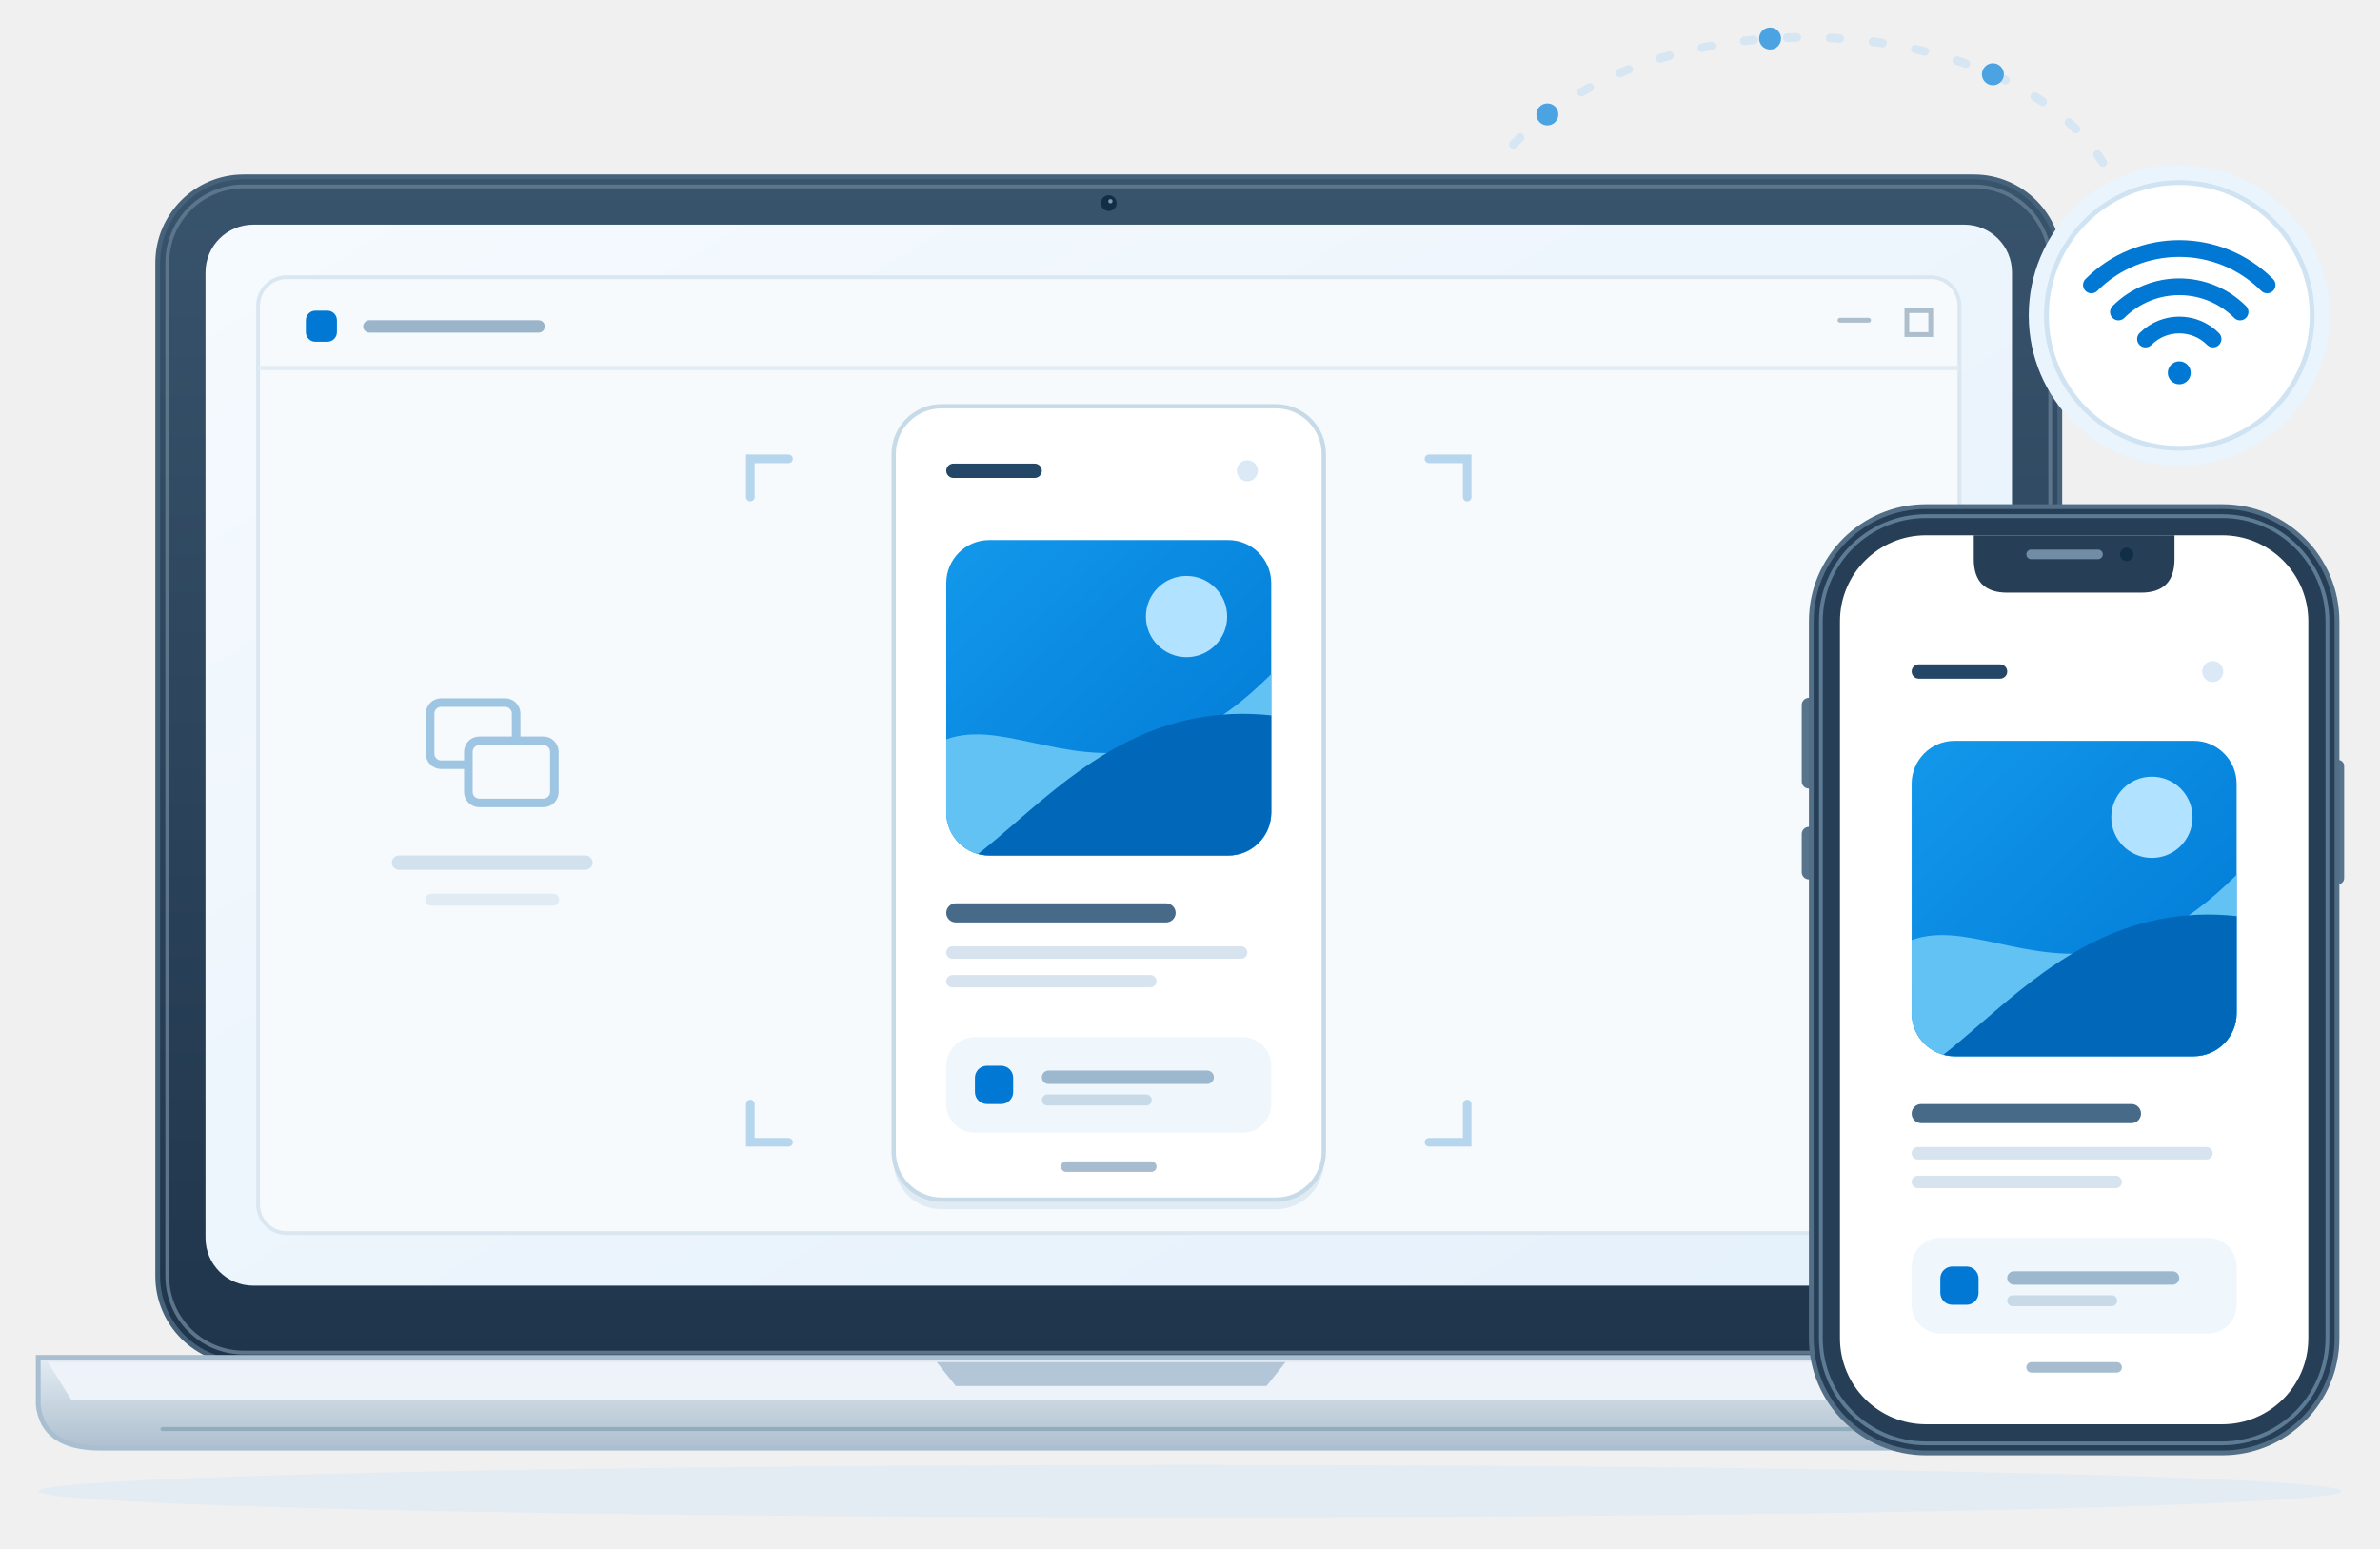
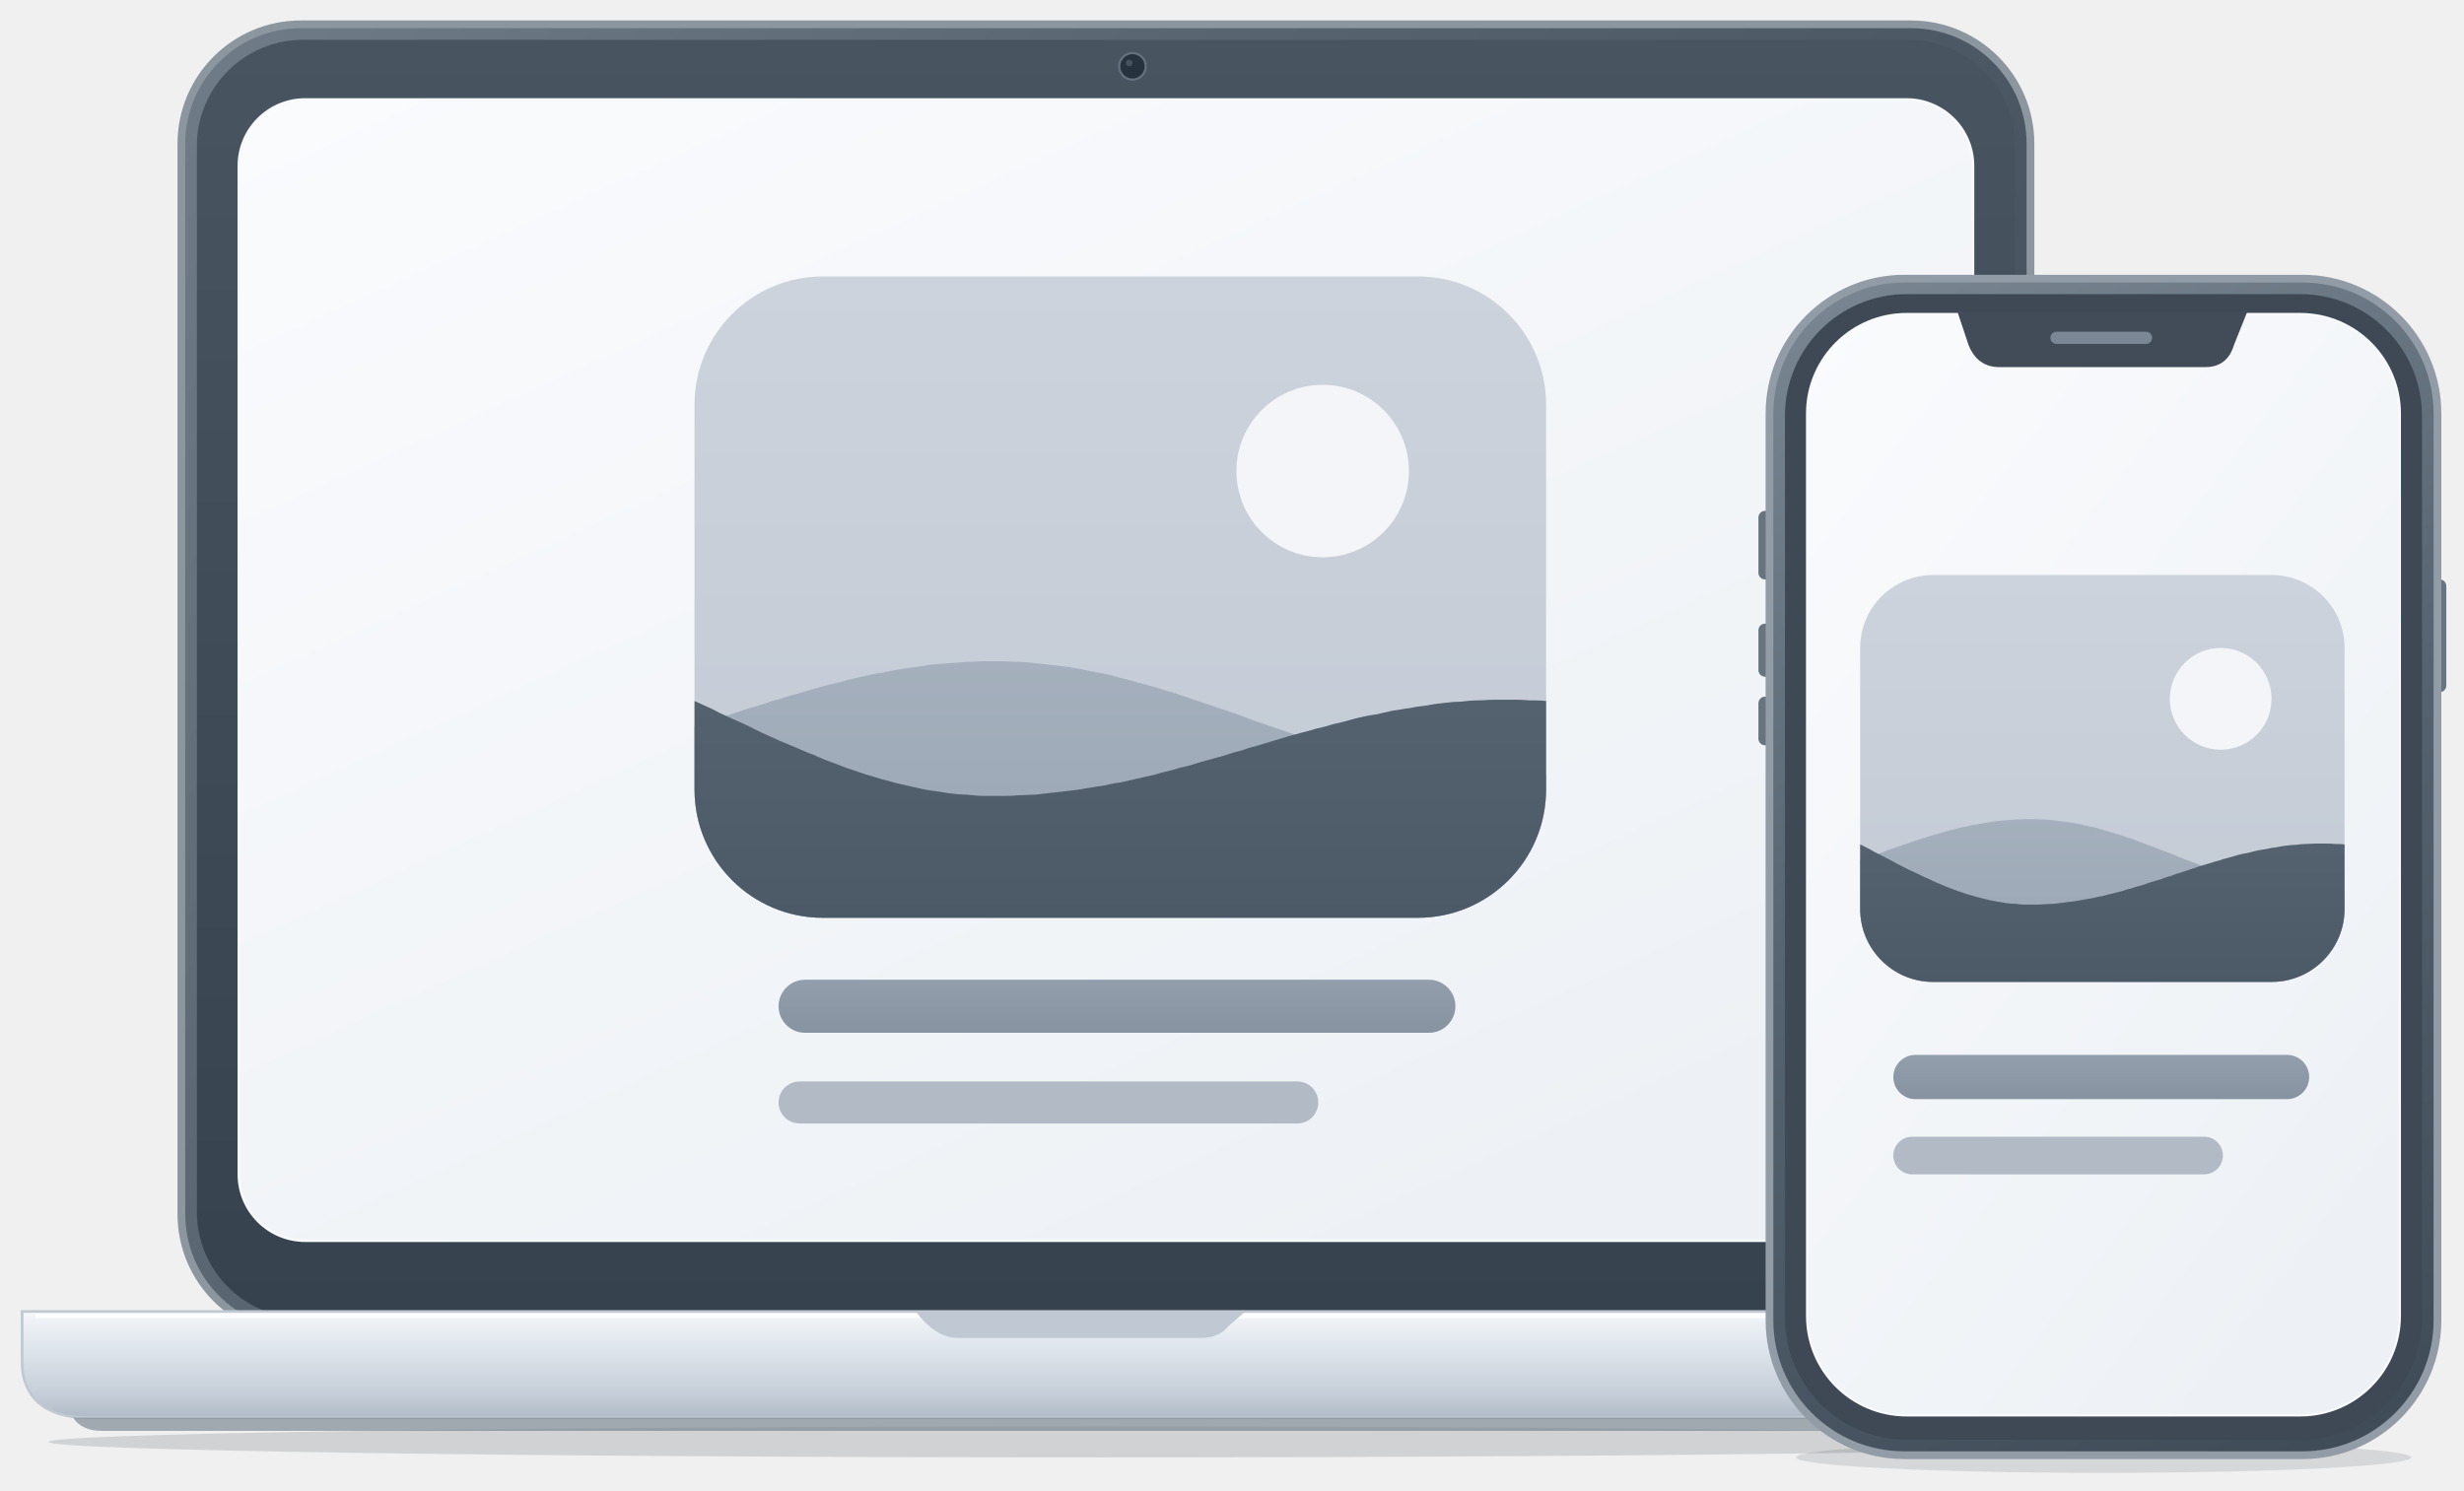
- <svg xmlns="http://www.w3.org/2000/svg" width="996" height="648" viewBox="72 30 498 324" fill="none" role="img" aria-labelledby="title desc">
+ <svg xmlns="http://www.w3.org/2000/svg" width="1114" height="674" viewBox="178 226 1114 674" fill="none" shape-rendering="geometricPrecision">
  <defs>
-     <linearGradient id="chassis" x1="0" y1="0" x2="0" y2="1">
-       <stop stop-color="#38536C" />
-       <stop offset="1" stop-color="#1F354B" />
+     <linearGradient id="laptop-case" x1="260" y1="237" x2="1040" y2="829" gradientUnits="userSpaceOnUse">
+       <stop stop-color="#707C88" />
+       <stop offset=".42" stop-color="#56636F" />
+       <stop offset="1" stop-color="#3E4A56" />
    </linearGradient>
-     <linearGradient id="silver" x1="0" y1="0" x2="0" y2="1">
-       <stop stop-color="#E3ECF4" />
-       <stop offset="1" stop-color="#AFBFCE" />
+     <linearGradient id="laptop-bezel" x1="600" y1="244" x2="600" y2="822" gradientUnits="userSpaceOnUse">
+       <stop stop-color="#485561" />
+       <stop offset="1" stop-color="#36434F" />
    </linearGradient>
-     <linearGradient id="blue" x1="0" y1="0" x2="1" y2="1">
-       <stop stop-color="#1298EB" />
-       <stop offset="1" stop-color="#0078D4" />
+     <linearGradient id="screen-face" x1="0" y1="0" x2=".7" y2="1">
+       <stop stop-color="#FAFBFD" />
+       <stop offset="1" stop-color="#EDF1F5" />
    </linearGradient>
-     <linearGradient id="canvas" x1="0" y1="0" x2="1" y2="1">
-       <stop stop-color="#F5FAFE" />
-       <stop offset="1" stop-color="#E4F0FB" />
+     <linearGradient id="laptop-base" x1="0" y1="0" x2="0" y2="1">
+       <stop stop-color="#F4F7FA" />
+       <stop offset=".34" stop-color="#DFE5EC" />
+       <stop offset=".8" stop-color="#C4CDD7" />
+       <stop offset="1" stop-color="#AFBAC6" />
    </linearGradient>
+     <linearGradient id="phone-case" x1="990" y1="354" x2="1250" y2="884" gradientUnits="userSpaceOnUse">
+       <stop stop-color="#7A8793" />
+       <stop offset=".48" stop-color="#55626F" />
+       <stop offset="1" stop-color="#3F4B57" />
+     </linearGradient>
+     <linearGradient id="photo-sky" x1="0" y1="0" x2="0" y2="1">
+       <stop stop-color="#CDD3DC" />
+       <stop offset="1" stop-color="#C2CAD5" />
+     </linearGradient>
+     <linearGradient id="rear-mountains" x1="0" y1=".5" x2="0" y2="1" gradientUnits="userSpaceOnUse">
+       <stop stop-color="#A8B2BF" />
+       <stop offset="1" stop-color="#99A5B4" />
+     </linearGradient>
+     <linearGradient id="front-mountains" x1="0" y1=".5" x2="0" y2="1" gradientUnits="userSpaceOnUse">
+       <stop stop-color="#586572" />
+       <stop offset="1" stop-color="#4C5966" />
+     </linearGradient>
+     <linearGradient id="primary-line" x1="0" y1="0" x2="0" y2="1">
+       <stop stop-color="#929EAB" />
+       <stop offset="1" stop-color="#8793A1" />
+     </linearGradient>
+     <clipPath id="computer-clip">
+       <rect x="492" y="351" width="385" height="290" rx="58" />
+     </clipPath>
+     <clipPath id="phone-clip">
+       <rect x="1019" y="486" width="219" height="184" rx="33" />
+     </clipPath>
  </defs>
-   <g id="illustration" transform="translate(39,-15)">
-     <ellipse cx="282" cy="357" rx="241" ry="5.5" fill="#E4ECF3" />
-     <g id="wireless-transfer">
-       <path d="M 473,79 C 453,47 379,42 348,77" stroke="#D6E6F3" stroke-width="1.8" stroke-dasharray="2 7" stroke-linecap="round" />
-       <circle cx="403.379" cy="53.052" r="2.3" fill="#4BA3E2" />
-       <circle cx="356.777" cy="68.934" r="2.3" fill="#4BA3E2" />
-       <circle cx="450.002" cy="60.533" r="2.3" fill="#4BA3E2" />
-     </g>
-     <g id="laptop">
-       <rect x="66" y="82" width="398" height="248" rx="18" fill="url(#chassis)" stroke="#46627B" stroke-width="1" />
-       <rect x="68" y="84" width="394" height="244" rx="16" stroke="#5C758B" stroke-width=".8" />
-       <rect x="76" y="92" width="378" height="222" rx="10" fill="url(#canvas)" />
-       <circle cx="265" cy="87.5" r="1.65" fill="#122D44" />
-       <circle cx="265.35" cy="87.1" r=".45" fill="#789AB6" />
-       <path d="M 41,329 H 489 L 509,339 Q 508,348 496,348 H 54 Q 42,348 41,339 Z" fill="url(#silver)" stroke="#A8BED1" stroke-width="1" />
-       <path d="M 43,330 H 487 L 502,338 H 48 Z" fill="#EDF3F8" />
-       <path d="M 229,330 H 302 L 298,335 H 233 Z" fill="#B3C6D8" />
-       <path d="M 67,344 H 477" stroke="#93ADBF" stroke-width=".85" stroke-linecap="round" />
-     </g>
-     <g id="desktop-interface">
-       <rect x="87" y="103" width="356" height="200" rx="6" fill="#F6FAFD" stroke="#DAE7F1" stroke-width=".8" />
-       <path d="M 87,122 H 443" stroke="#E2ECF4" stroke-width=".9" />
-       <rect x="97" y="110" width="6.5" height="6.5" rx="2" fill="#0078D4" />
-       <rect x="109" y="112" width="38" height="2.6" rx="1.3" fill="#9AB4C9" />
-       <path d="M 418,112 H 424 M 432,110 V 115 H 437 V 110 Z" stroke="#ADBFCD" stroke-width="1" stroke-linecap="round" />
-       <path d="M 198,141 H 190 V 149 M 332,141 H 340 V 149 M 198,284 H 190 V 276 M 332,284 H 340 V 276" stroke="#B6D6ED" stroke-width="1.8" stroke-linecap="round" />
-       <rect x="220" y="132" width="90" height="166" rx="10" fill="#E1EBF3" />
-       <rect x="220" y="130" width="90" height="166" rx="10" fill="#FFFFFF" stroke="#C7DAE8" stroke-width=".9" />
-       <g id="mirrored-content" transform="translate(223,132) scale(1)">
-         <clipPath id="mirrored-panel-clip">
-           <rect width="84" height="162" rx="9" />
-         </clipPath>
-         <g clip-path="url(#mirrored-panel-clip)">
-           <rect width="84" height="162" fill="#FFFFFF" />
-           <g id="mirrored-header">
-             <rect x="8" y="10" width="20" height="3" rx="1.5" fill="#244767" />
-             <circle cx="71" cy="11.5" r="2.2" fill="#DAE9F5" />
-           </g>
-           <clipPath id="mirrored-hero-clip">
-             <rect x="8" y="26" width="68" height="66" rx="9" />
-           </clipPath>
-           <g clip-path="url(#mirrored-hero-clip)">
-             <rect x="8" y="26" width="68" height="66" fill="url(#blue)" />
-             <circle cx="58.274" cy="42" r="8.5" fill="#B1E2FF" />
-             <g transform="translate(-1.362,0)">
-               <path d="M -4,82 C 17,40 42,105 90,39 V 105 H -4 Z" fill="#62C2F4" />
-               <path d="M -4,99 C 20,104 37,50 89,65 V 108 H -4 Z" fill="#0067B9" />
-             </g>
-           </g>
-           <rect x="8" y="102" width="48" height="4" rx="2" fill="#476A88" />
-           <rect x="8" y="111" width="63" height="2.6" rx="1.3" fill="#D7E4EF" />
-           <rect x="8" y="117" width="44" height="2.6" rx="1.3" fill="#D7E4EF" />
-           <rect x="8" y="130" width="68" height="20" rx="6" fill="#EFF6FC" />
-           <rect x="14" y="136" width="8" height="8" rx="2.5" fill="#0078D4" />
-           <rect x="28" y="137" width="36" height="2.8" rx="1.4" fill="#9BB8CE" />
-           <rect x="28" y="142" width="23" height="2.3" rx="1.15" fill="#C8DAE8" />
-           <rect x="32" y="156" width="20" height="2.2" rx="1.1" fill="#A7BDCF" />
-         </g>
-       </g>
-       <g id="mirror-symbol" stroke="#9EC6E3" stroke-width="1.8">
-         <rect x="123" y="192" width="18" height="13" rx="2.3" />
-         <rect x="131" y="200" width="18" height="13" rx="2.3" fill="#F6FAFD" />
-       </g>
-       <rect x="115" y="224" width="42" height="3" rx="1.5" fill="#D1E1EE" />
-       <rect x="122" y="232" width="28" height="2.5" rx="1.25" fill="#E0EBF4" />
-     </g>
-     <g id="wifi-badge">
-       <circle cx="489" cy="111" r="31.5" fill="#EAF4FC" />
-       <circle cx="489" cy="111" r="27.8" fill="#FFFFFF" stroke="#D0E3F2" stroke-width="1" />
-       <g id="wifi-icon" stroke="#0078D4" stroke-width="3.5" stroke-linecap="round" fill="none">
-         <path d="M 470.615,104.615 A 26,26 0 0 1 507.385,104.615" />
-         <path d="M 476.272,110.272 A 18,18 0 0 1 501.728,110.272" />
-         <path d="M 481.929,115.929 A 10,10 0 0 1 496.071,115.929" />
-         <circle cx="489" cy="123" r="2.4" stroke="none" fill="#0078D4" />
-       </g>
-     </g>
-     <g id="phone">
-       <rect x="410" y="191" width="3" height="19" rx="1.5" fill="#58748C" />
-       <rect x="410" y="218" width="3" height="11" rx="1.5" fill="#58748C" />
-       <rect x="521" y="204" width="2.5" height="26" rx="1.25" fill="#58748C" />
-       <rect x="412" y="151" width="110" height="198" rx="24" fill="#263F56" stroke="#526F87" stroke-width="1" />
-       <rect x="414" y="153" width="106" height="194" rx="22" stroke="#5D7B94" stroke-width=".8" />
-       <rect x="418" y="157" width="98" height="186" rx="18" fill="#FFFFFF" />
-       <path d="M 446,157 H 488 V 162 Q 488,169 481,169 H 453 Q 446,169 446,162 Z" fill="#263F56" />
-       <rect x="457" y="160" width="16" height="2" rx="1" fill="#718DA5" />
-       <circle cx="478" cy="161" r="1.4" fill="#102E45" />
-       <g id="phone-content" transform="translate(425,174) scale(1)">
-         <clipPath id="phone-panel-clip">
-           <rect width="84" height="162" rx="9" />
-         </clipPath>
-         <g clip-path="url(#phone-panel-clip)">
-           <rect width="84" height="162" fill="#FFFFFF" />
-           <g id="phone-header">
-             <rect x="8" y="10" width="20" height="3" rx="1.5" fill="#244767" />
-             <circle cx="71" cy="11.5" r="2.2" fill="#DAE9F5" />
-           </g>
-           <clipPath id="phone-hero-clip">
-             <rect x="8" y="26" width="68" height="66" rx="9" />
-           </clipPath>
-           <g clip-path="url(#phone-hero-clip)">
-             <rect x="8" y="26" width="68" height="66" fill="url(#blue)" />
-             <circle cx="58.274" cy="42" r="8.5" fill="#B1E2FF" />
-             <g transform="translate(-1.362,0)">
-               <path d="M -4,82 C 17,40 42,105 90,39 V 105 H -4 Z" fill="#62C2F4" />
-               <path d="M -4,99 C 20,104 37,50 89,65 V 108 H -4 Z" fill="#0067B9" />
-             </g>
-           </g>
-           <rect x="8" y="102" width="48" height="4" rx="2" fill="#476A88" />
-           <rect x="8" y="111" width="63" height="2.6" rx="1.3" fill="#D7E4EF" />
-           <rect x="8" y="117" width="44" height="2.6" rx="1.3" fill="#D7E4EF" />
-           <rect x="8" y="130" width="68" height="20" rx="6" fill="#EFF6FC" />
-           <rect x="14" y="136" width="8" height="8" rx="2.5" fill="#0078D4" />
-           <rect x="28" y="137" width="36" height="2.8" rx="1.4" fill="#9BB8CE" />
-           <rect x="28" y="142" width="23" height="2.3" rx="1.15" fill="#C8DAE8" />
-           <rect x="32" y="156" width="20" height="2.2" rx="1.1" fill="#A7BDCF" />
-         </g>
+   <ellipse cx="676" cy="878" rx="476" ry="7" fill="#27313C" opacity=".16" />
+   <ellipse cx="1129" cy="885" rx="139" ry="7" fill="#27313C" opacity=".13" />
+   <rect x="260" y="237" width="836" height="592" rx="54" fill="url(#laptop-case)" stroke="#8C969F" stroke-width="3.5" />
+   <rect x="267" y="244" width="822" height="578" rx="48" fill="url(#laptop-bezel)" />
+   <rect x="286" y="271" width="784" height="516" rx="30" fill="url(#screen-face)" stroke="#F7F9FB" stroke-width="1.2" />
+   <circle cx="690" cy="256" r="6" fill="#26323D" stroke="#65717E" stroke-width="1" />
+   <circle cx="688.5" cy="254.5" r="1.5" fill="#83909C" opacity=".35" />
+   <g clip-path="url(#computer-clip)">
+     <rect x="492" y="351" width="385" height="290" fill="url(#photo-sky)" />
+     <circle cx="776" cy="439" r="39" fill="#F3F5F8" />
+     <g transform="translate(492 351) scale(385 290)">
+       <g>
+         <path d="M0 1 L0 0.701 C0.007 0.698 0.013 0.695 0.02 0.692 C0.027 0.689 0.033 0.687 0.04 0.684 C0.047 0.681 0.053 0.678 0.06 0.675 C0.067 0.672 0.073 0.67 0.08 0.667 C0.087 0.664 0.093 0.661 0.1 0.659 C0.107 0.656 0.113 0.653 0.12 0.651 C0.127 0.648 0.133 0.646 0.14 0.643 C0.147 0.641 0.153 0.638 0.16 0.636 C0.167 0.634 0.173 0.632 0.18 0.629 C0.187 0.627 0.193 0.625 0.2 0.623 C0.207 0.621 0.213 0.619 0.22 0.618 C0.227 0.616 0.233 0.614 0.24 0.613 C0.247 0.611 0.253 0.61 0.26 0.609 C0.267 0.608 0.273 0.606 0.28 0.605 C0.287 0.604 0.293 0.604 0.3 0.603 C0.307 0.602 0.313 0.602 0.32 0.601 C0.327 0.601 0.333 0.6 0.34 0.6 C0.344 0.6 0.348 0.6 0.352 0.6 C0.355 0.6 0.357 0.6 0.36 0.6 C0.367 0.6 0.373 0.601 0.38 0.601 C0.387 0.601 0.393 0.602 0.4 0.603 C0.407 0.604 0.413 0.605 0.42 0.606 C0.427 0.607 0.433 0.608 0.44 0.609 C0.447 0.611 0.453 0.612 0.46 0.614 C0.467 0.616 0.473 0.618 0.48 0.619 C0.487 0.621 0.493 0.623 0.5 0.626 C0.507 0.628 0.513 0.63 0.52 0.633 C0.527 0.635 0.533 0.638 0.54 0.64 C0.547 0.643 0.553 0.646 0.56 0.648 C0.567 0.651 0.573 0.654 0.58 0.657 C0.587 0.66 0.593 0.663 0.6 0.666 C0.607 0.669 0.613 0.672 0.62 0.675 C0.627 0.678 0.633 0.681 0.64 0.684 C0.647 0.687 0.653 0.691 0.66 0.694 C0.667 0.697 0.673 0.7 0.68 0.703 C0.687 0.706 0.693 0.709 0.7 0.712 C0.707 0.715 0.713 0.718 0.72 0.721 C0.727 0.724 0.733 0.727 0.74 0.73 C0.747 0.733 0.753 0.736 0.76 0.738 C0.767 0.741 0.773 0.743 0.78 0.746 C0.787 0.748 0.793 0.751 0.8 0.753 C0.807 0.755 0.813 0.757 0.82 0.759 C0.827 0.761 0.833 0.763 0.84 0.765 C0.847 0.767 0.853 0.768 0.86 0.77 C0.867 0.771 0.873 0.773 0.88 0.774 C0.887 0.775 0.893 0.776 0.9 0.777 C0.907 0.778 0.913 0.778 0.92 0.779 C0.927 0.779 0.933 0.78 0.94 0.78 C0.944 0.78 0.948 0.78 0.952 0.78 C0.955 0.78 0.957 0.78 0.96 0.78 C0.967 0.78 0.973 0.78 0.98 0.779 C0.987 0.779 0.993 0.778 1 0.778 L1 1 Z" fill="url(#rear-mountains)" />
+         <path d="M0 1 L0 0.662 C0.007 0.666 0.013 0.67 0.02 0.674 C0.027 0.679 0.033 0.683 0.04 0.687 C0.047 0.691 0.053 0.695 0.06 0.699 C0.067 0.703 0.073 0.708 0.08 0.712 C0.087 0.716 0.093 0.72 0.1 0.724 C0.107 0.728 0.113 0.731 0.12 0.735 C0.127 0.739 0.133 0.743 0.14 0.746 C0.147 0.75 0.153 0.754 0.16 0.757 C0.167 0.76 0.173 0.764 0.18 0.767 C0.187 0.77 0.193 0.773 0.2 0.776 C0.207 0.779 0.213 0.781 0.22 0.784 C0.227 0.786 0.233 0.789 0.24 0.791 C0.247 0.793 0.253 0.795 0.26 0.797 C0.267 0.799 0.273 0.801 0.28 0.802 C0.287 0.803 0.293 0.805 0.3 0.806 C0.307 0.807 0.313 0.808 0.32 0.808 C0.327 0.809 0.333 0.81 0.34 0.81 C0.344 0.81 0.348 0.81 0.352 0.81 C0.355 0.81 0.357 0.81 0.36 0.81 C0.367 0.81 0.373 0.81 0.38 0.809 C0.387 0.809 0.393 0.808 0.4 0.808 C0.407 0.807 0.413 0.806 0.42 0.805 C0.427 0.804 0.433 0.803 0.44 0.802 C0.447 0.801 0.453 0.8 0.46 0.798 C0.467 0.797 0.473 0.795 0.48 0.794 C0.487 0.792 0.493 0.79 0.5 0.789 C0.507 0.787 0.513 0.785 0.52 0.783 C0.527 0.781 0.533 0.779 0.54 0.777 C0.547 0.774 0.553 0.772 0.56 0.77 C0.567 0.767 0.573 0.765 0.58 0.763 C0.587 0.76 0.593 0.758 0.6 0.755 C0.607 0.753 0.613 0.75 0.62 0.748 C0.627 0.745 0.633 0.742 0.64 0.74 C0.647 0.737 0.653 0.734 0.66 0.732 C0.667 0.729 0.673 0.727 0.68 0.724 C0.687 0.721 0.693 0.719 0.7 0.716 C0.707 0.714 0.713 0.711 0.72 0.709 C0.727 0.706 0.733 0.704 0.74 0.702 C0.747 0.699 0.753 0.697 0.76 0.695 C0.767 0.693 0.773 0.69 0.78 0.688 C0.787 0.686 0.793 0.684 0.8 0.683 C0.807 0.681 0.813 0.679 0.82 0.677 C0.827 0.676 0.833 0.674 0.84 0.673 C0.847 0.671 0.853 0.67 0.86 0.669 C0.867 0.667 0.873 0.666 0.88 0.665 C0.887 0.664 0.893 0.663 0.9 0.663 C0.907 0.662 0.913 0.661 0.92 0.661 C0.927 0.661 0.933 0.66 0.94 0.66 C0.944 0.66 0.948 0.66 0.952 0.66 C0.955 0.66 0.957 0.66 0.96 0.66 C0.967 0.66 0.973 0.66 0.98 0.661 C0.987 0.661 0.993 0.661 1 0.662 L1 1 Z" fill="url(#front-mountains)" />
      </g>
    </g>
  </g>
+   <rect x="530" y="669" width="306" height="24" rx="12" fill="url(#primary-line)" />
+   <rect x="530" y="715" width="244" height="19" rx="9.5" fill="#B1BAC5" />
+   <path d="M188 819 H1155 V838 C1155 855 1144 866 1127 867 H217 C199 867 188 858 188 842 Z" fill="url(#laptop-base)" stroke="#C0C9D2" stroke-width="1.2" />
+   <path d="M194 821 H1150" stroke="#FFFFFF" stroke-width="2" opacity=".85" />
+   <path d="M592 819 H741 L733 826 Q729 831 721 831 H611 Q601 831 592 819 Z" fill="#C0C9D3" />
+   <path d="M211 867 H1136 L1126 873 H224 Q215 873 211 867 Z" fill="#75818D" opacity=".65" />
+   <rect x="973" y="457" width="7" height="31" rx="3" fill="#67737F" />
+   <rect x="973" y="508" width="7" height="24" rx="3" fill="#67737F" />
+   <rect x="973" y="541" width="7" height="22" rx="3" fill="#67737F" />
+   <rect x="1277" y="488" width="7" height="51" rx="3" fill="#687480" />
+   <rect x="978" y="352" width="302" height="532" rx="61" fill="url(#phone-case)" stroke="#929CA6" stroke-width="3.5" />
+   <rect x="985" y="359" width="288" height="518" rx="55" fill="#3E4955" />
+   <rect x="995" y="368" width="268" height="498" rx="45" fill="url(#screen-face)" stroke="#F8FAFC" stroke-width="1" />
+   <path d="M1063 367 H1194 L1188 382 Q1185 392 1175 392 H1082 Q1072 392 1068 382 Z" fill="#414C58" />
+   <rect x="1105" y="376" width="46" height="5.5" rx="2.75" fill="#7B8794" />
+   <g clip-path="url(#phone-clip)">
+     <rect x="1019" y="486" width="219" height="184" fill="url(#photo-sky)" />
+     <circle cx="1182" cy="542" r="23" fill="#F3F5F8" />
+     <g transform="translate(1019 486) scale(219 184)">
+       <g>
+         <path d="M0 1 L0 0.701 C0.007 0.698 0.013 0.695 0.02 0.692 C0.027 0.689 0.033 0.687 0.04 0.684 C0.047 0.681 0.053 0.678 0.06 0.675 C0.067 0.672 0.073 0.67 0.08 0.667 C0.087 0.664 0.093 0.661 0.1 0.659 C0.107 0.656 0.113 0.653 0.12 0.651 C0.127 0.648 0.133 0.646 0.14 0.643 C0.147 0.641 0.153 0.638 0.16 0.636 C0.167 0.634 0.173 0.632 0.18 0.629 C0.187 0.627 0.193 0.625 0.2 0.623 C0.207 0.621 0.213 0.619 0.22 0.618 C0.227 0.616 0.233 0.614 0.24 0.613 C0.247 0.611 0.253 0.61 0.26 0.609 C0.267 0.608 0.273 0.606 0.28 0.605 C0.287 0.604 0.293 0.604 0.3 0.603 C0.307 0.602 0.313 0.602 0.32 0.601 C0.327 0.601 0.333 0.6 0.34 0.6 C0.344 0.6 0.348 0.6 0.352 0.6 C0.355 0.6 0.357 0.6 0.36 0.6 C0.367 0.6 0.373 0.601 0.38 0.601 C0.387 0.601 0.393 0.602 0.4 0.603 C0.407 0.604 0.413 0.605 0.42 0.606 C0.427 0.607 0.433 0.608 0.44 0.609 C0.447 0.611 0.453 0.612 0.46 0.614 C0.467 0.616 0.473 0.618 0.48 0.619 C0.487 0.621 0.493 0.623 0.5 0.626 C0.507 0.628 0.513 0.63 0.52 0.633 C0.527 0.635 0.533 0.638 0.54 0.64 C0.547 0.643 0.553 0.646 0.56 0.648 C0.567 0.651 0.573 0.654 0.58 0.657 C0.587 0.66 0.593 0.663 0.6 0.666 C0.607 0.669 0.613 0.672 0.62 0.675 C0.627 0.678 0.633 0.681 0.64 0.684 C0.647 0.687 0.653 0.691 0.66 0.694 C0.667 0.697 0.673 0.7 0.68 0.703 C0.687 0.706 0.693 0.709 0.7 0.712 C0.707 0.715 0.713 0.718 0.72 0.721 C0.727 0.724 0.733 0.727 0.74 0.73 C0.747 0.733 0.753 0.736 0.76 0.738 C0.767 0.741 0.773 0.743 0.78 0.746 C0.787 0.748 0.793 0.751 0.8 0.753 C0.807 0.755 0.813 0.757 0.82 0.759 C0.827 0.761 0.833 0.763 0.84 0.765 C0.847 0.767 0.853 0.768 0.86 0.77 C0.867 0.771 0.873 0.773 0.88 0.774 C0.887 0.775 0.893 0.776 0.9 0.777 C0.907 0.778 0.913 0.778 0.92 0.779 C0.927 0.779 0.933 0.78 0.94 0.78 C0.944 0.78 0.948 0.78 0.952 0.78 C0.955 0.78 0.957 0.78 0.96 0.78 C0.967 0.78 0.973 0.78 0.98 0.779 C0.987 0.779 0.993 0.778 1 0.778 L1 1 Z" fill="url(#rear-mountains)" />
+         <path d="M0 1 L0 0.662 C0.007 0.666 0.013 0.67 0.02 0.674 C0.027 0.679 0.033 0.683 0.04 0.687 C0.047 0.691 0.053 0.695 0.06 0.699 C0.067 0.703 0.073 0.708 0.08 0.712 C0.087 0.716 0.093 0.72 0.1 0.724 C0.107 0.728 0.113 0.731 0.12 0.735 C0.127 0.739 0.133 0.743 0.14 0.746 C0.147 0.75 0.153 0.754 0.16 0.757 C0.167 0.76 0.173 0.764 0.18 0.767 C0.187 0.77 0.193 0.773 0.2 0.776 C0.207 0.779 0.213 0.781 0.22 0.784 C0.227 0.786 0.233 0.789 0.24 0.791 C0.247 0.793 0.253 0.795 0.26 0.797 C0.267 0.799 0.273 0.801 0.28 0.802 C0.287 0.803 0.293 0.805 0.3 0.806 C0.307 0.807 0.313 0.808 0.32 0.808 C0.327 0.809 0.333 0.81 0.34 0.81 C0.344 0.81 0.348 0.81 0.352 0.81 C0.355 0.81 0.357 0.81 0.36 0.81 C0.367 0.81 0.373 0.81 0.38 0.809 C0.387 0.809 0.393 0.808 0.4 0.808 C0.407 0.807 0.413 0.806 0.42 0.805 C0.427 0.804 0.433 0.803 0.44 0.802 C0.447 0.801 0.453 0.8 0.46 0.798 C0.467 0.797 0.473 0.795 0.48 0.794 C0.487 0.792 0.493 0.79 0.5 0.789 C0.507 0.787 0.513 0.785 0.52 0.783 C0.527 0.781 0.533 0.779 0.54 0.777 C0.547 0.774 0.553 0.772 0.56 0.77 C0.567 0.767 0.573 0.765 0.58 0.763 C0.587 0.76 0.593 0.758 0.6 0.755 C0.607 0.753 0.613 0.75 0.62 0.748 C0.627 0.745 0.633 0.742 0.64 0.74 C0.647 0.737 0.653 0.734 0.66 0.732 C0.667 0.729 0.673 0.727 0.68 0.724 C0.687 0.721 0.693 0.719 0.7 0.716 C0.707 0.714 0.713 0.711 0.72 0.709 C0.727 0.706 0.733 0.704 0.74 0.702 C0.747 0.699 0.753 0.697 0.76 0.695 C0.767 0.693 0.773 0.69 0.78 0.688 C0.787 0.686 0.793 0.684 0.8 0.683 C0.807 0.681 0.813 0.679 0.82 0.677 C0.827 0.676 0.833 0.674 0.84 0.673 C0.847 0.671 0.853 0.67 0.86 0.669 C0.867 0.667 0.873 0.666 0.88 0.665 C0.887 0.664 0.893 0.663 0.9 0.663 C0.907 0.662 0.913 0.661 0.92 0.661 C0.927 0.661 0.933 0.66 0.94 0.66 C0.944 0.66 0.948 0.66 0.952 0.66 C0.955 0.66 0.957 0.66 0.96 0.66 C0.967 0.66 0.973 0.66 0.98 0.661 C0.987 0.661 0.993 0.661 1 0.662 L1 1 Z" fill="url(#front-mountains)" />
+       </g>
+     </g>
+   </g>
+   <rect x="1034" y="703" width="188" height="20" rx="10" fill="url(#primary-line)" />
+   <rect x="1034" y="740" width="149" height="17" rx="8.5" fill="#B1BAC5" />
</svg>
